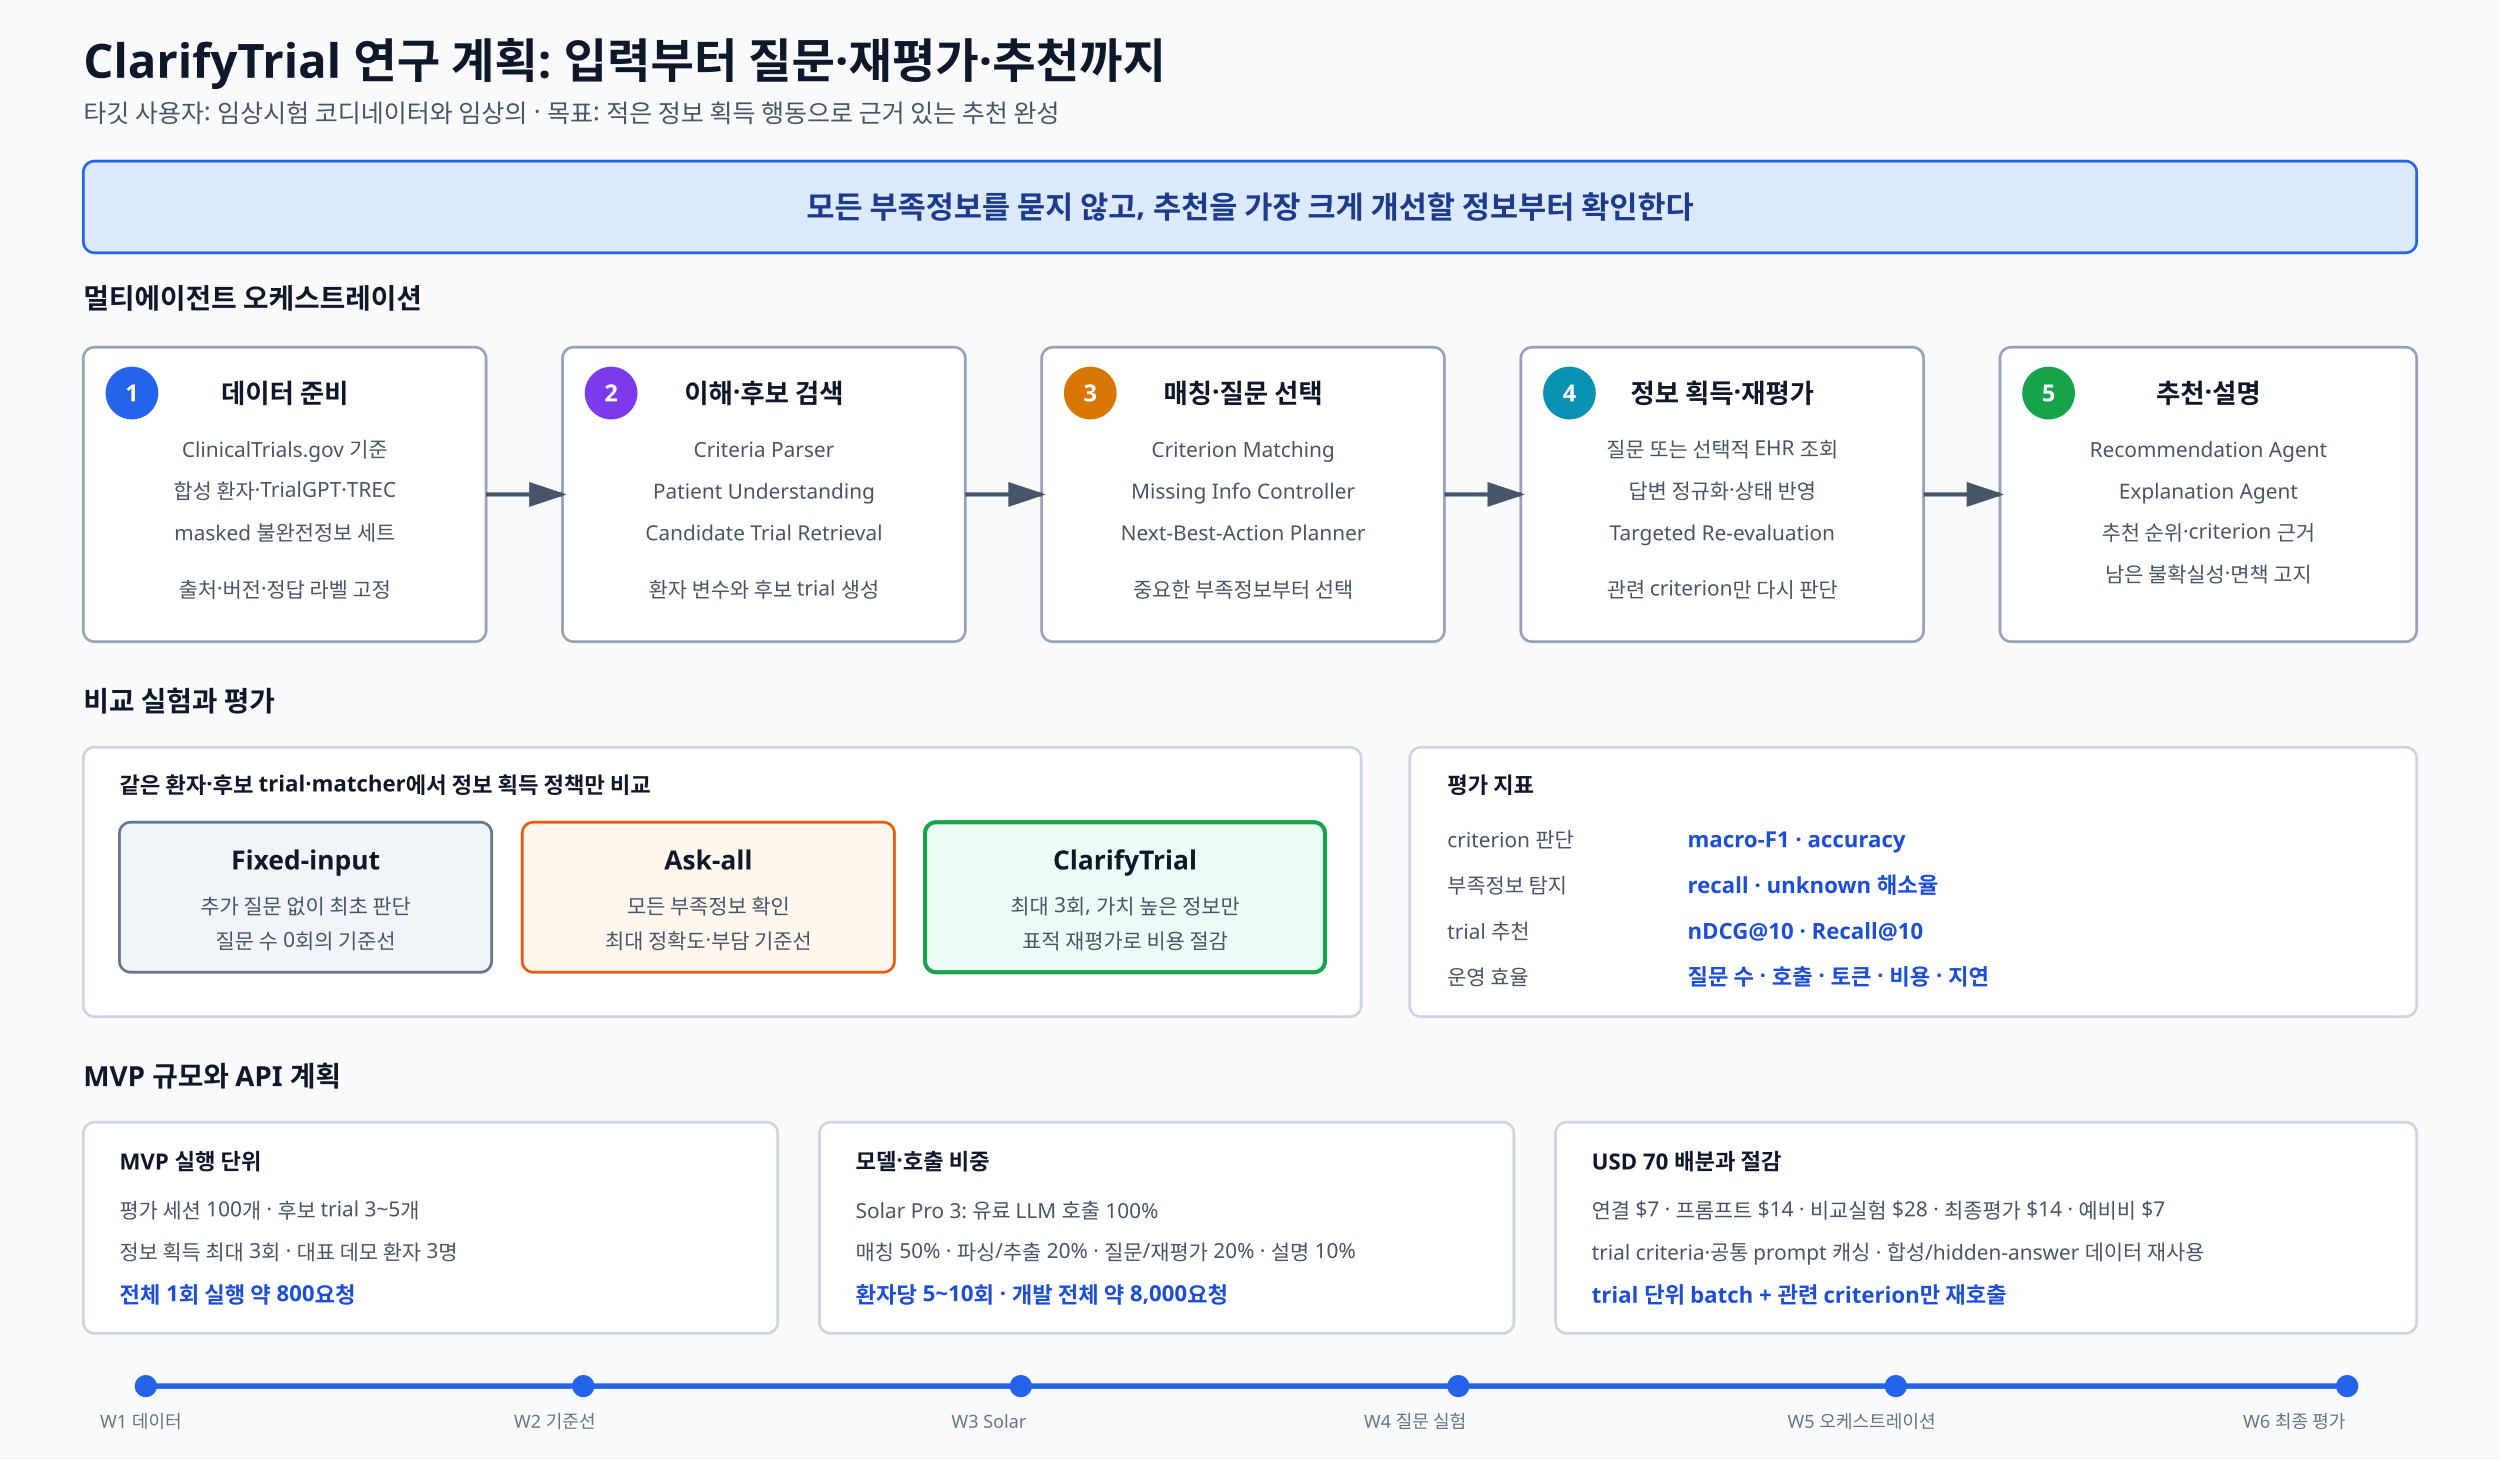
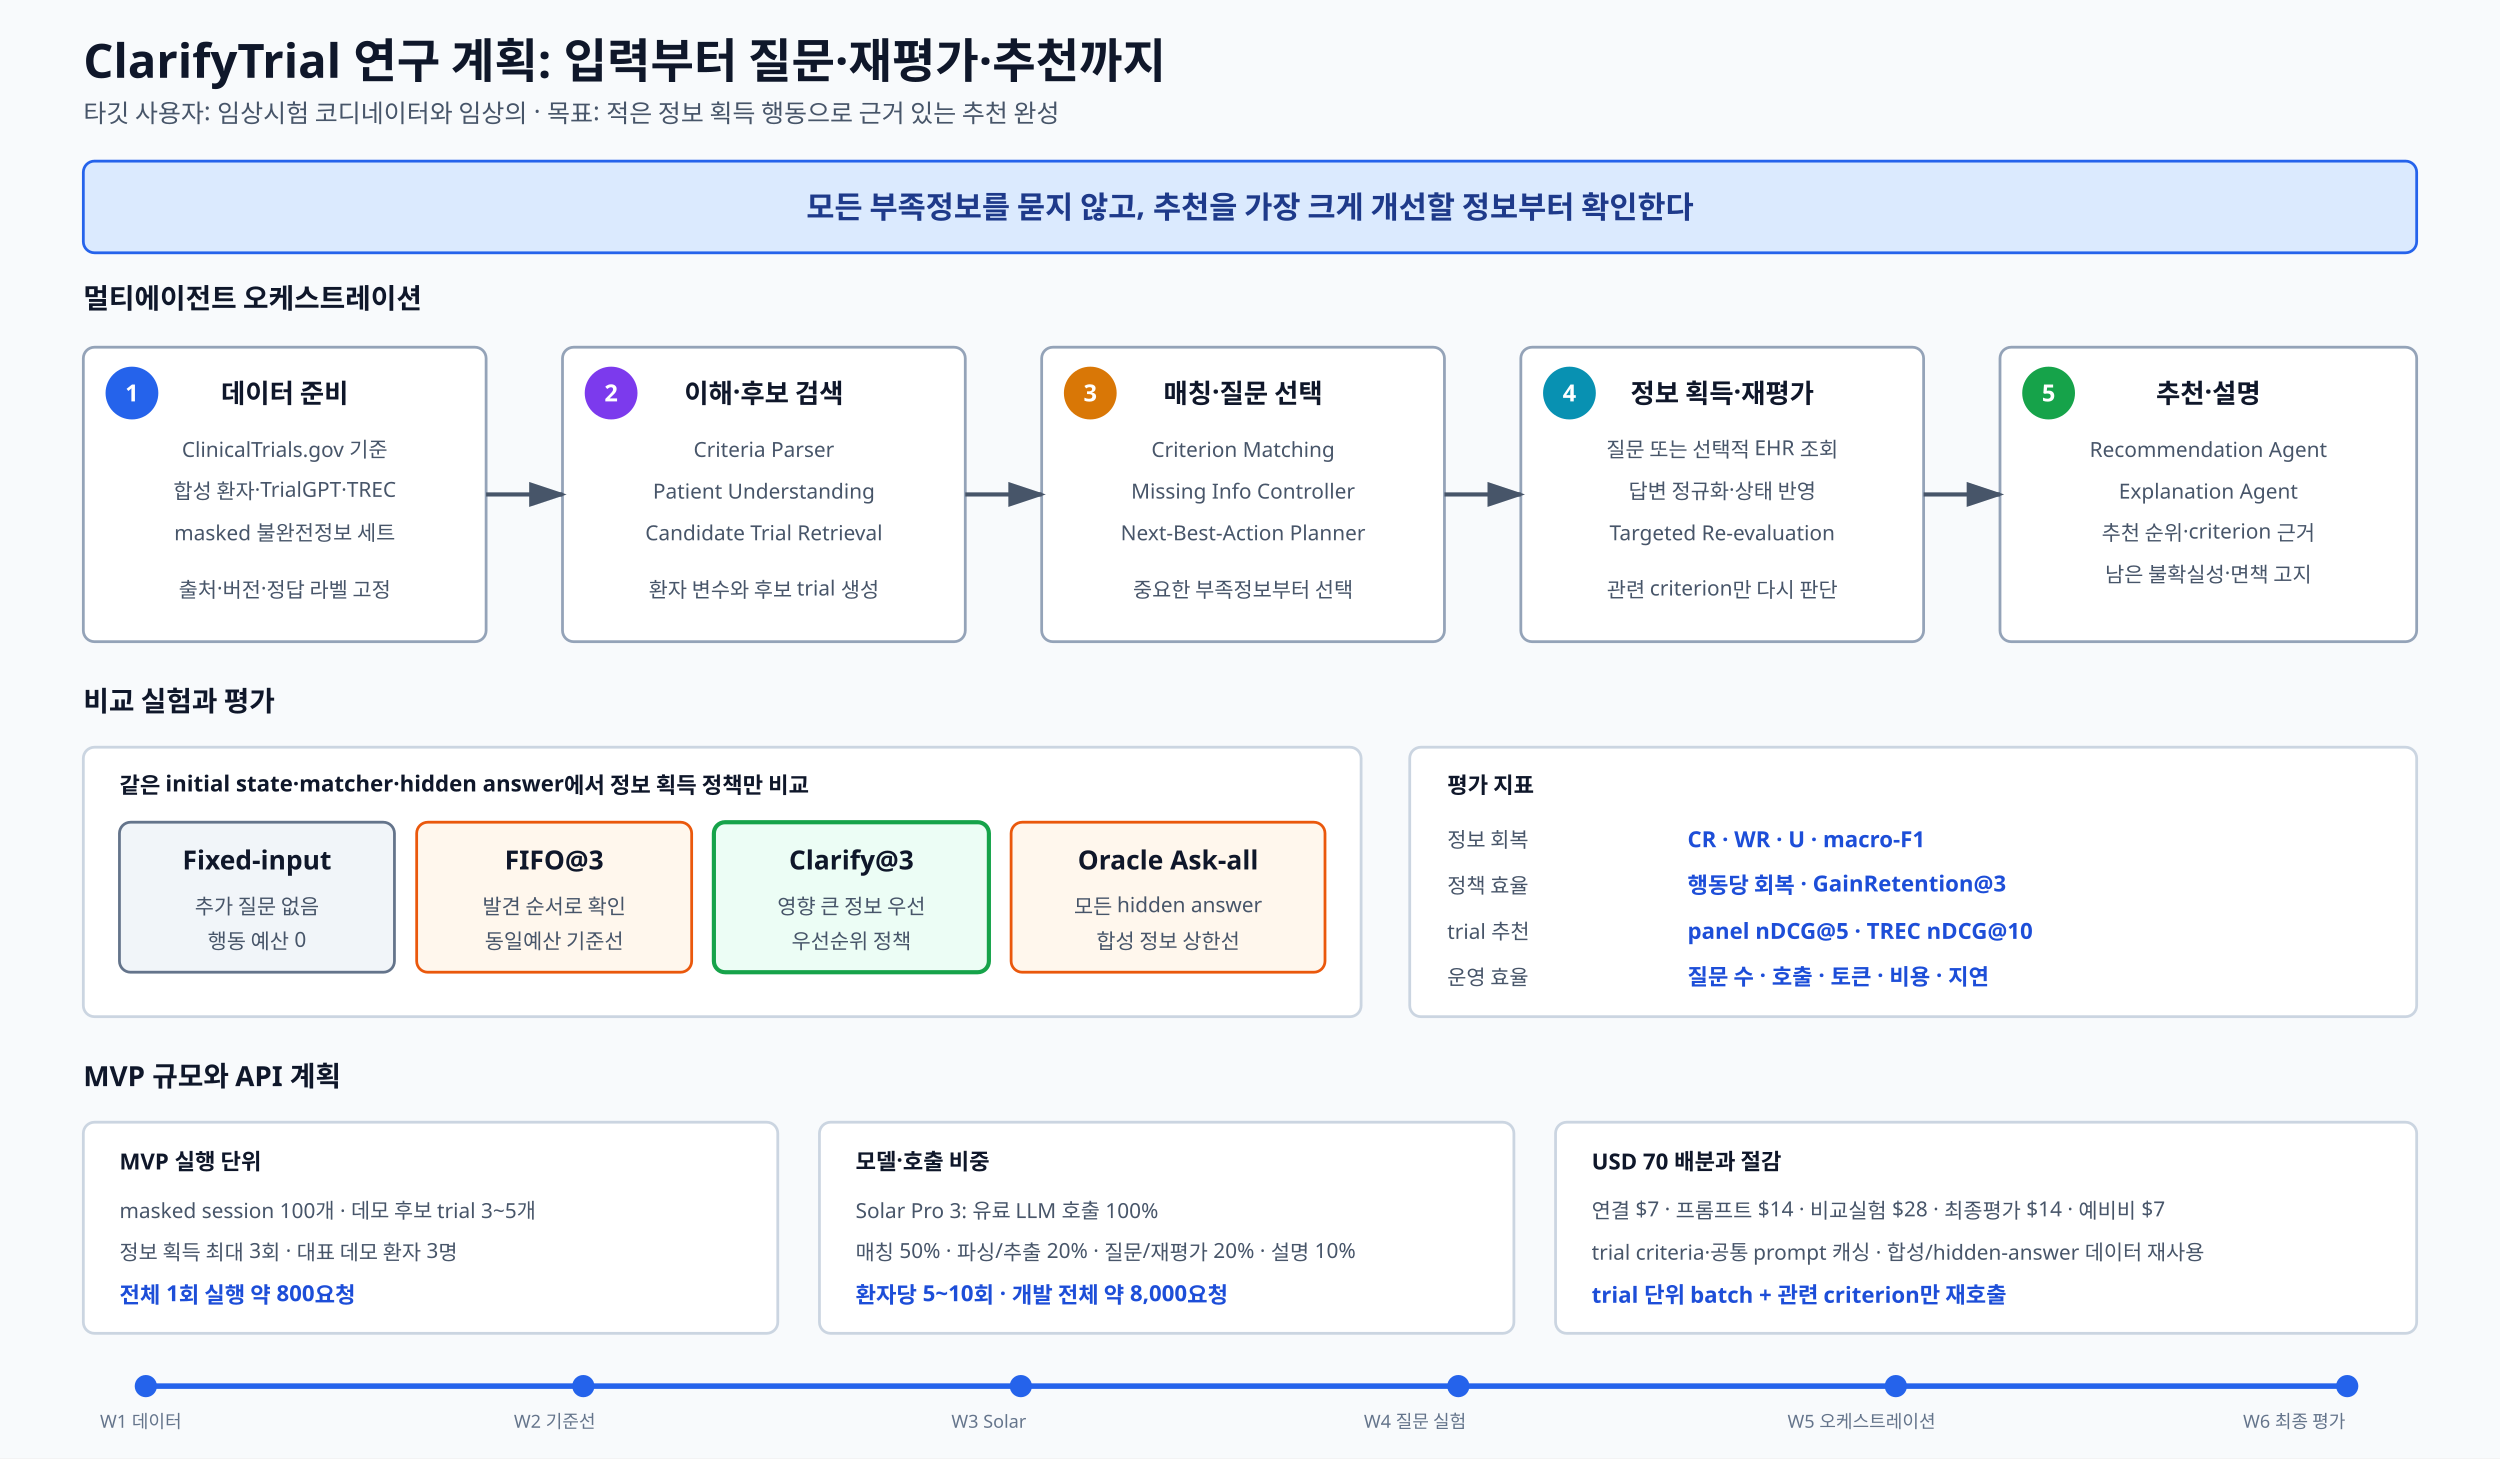
<svg xmlns="http://www.w3.org/2000/svg" width="1800" height="1050" viewBox="0 0 1800 1050" role="img" aria-labelledby="title desc">
  <defs>
    <marker id="arrow" markerWidth="10" markerHeight="10" refX="8" refY="3" orient="auto" markerUnits="strokeWidth">
      <path d="M0,0 L0,6 L9,3 z" fill="#475569" />
    </marker>
    <style>
      .bg { fill: #f8fafc; }
      .title { font: 700 34px 'Malgun Gothic', 'Apple SD Gothic Neo', sans-serif; fill: #0f172a; }
      .subtitle { font: 400 18px 'Malgun Gothic', 'Apple SD Gothic Neo', sans-serif; fill: #475569; }
      .section { font: 700 20px 'Malgun Gothic', 'Apple SD Gothic Neo', sans-serif; fill: #0f172a; }
      .goal { font: 700 22px 'Malgun Gothic', 'Apple SD Gothic Neo', sans-serif; fill: #1e3a8a; text-anchor: middle; }
      .step-no { font: 700 17px 'Malgun Gothic', 'Apple SD Gothic Neo', sans-serif; fill: #ffffff; text-anchor: middle; }
      .box-title { font: 700 19px 'Malgun Gothic', 'Apple SD Gothic Neo', sans-serif; fill: #0f172a; text-anchor: middle; }
      .box-text { font: 400 15px 'Malgun Gothic', 'Apple SD Gothic Neo', sans-serif; fill: #475569; text-anchor: middle; }
      .label { font: 700 16px 'Malgun Gothic', 'Apple SD Gothic Neo', sans-serif; fill: #0f172a; }
      .body { font: 400 15px 'Malgun Gothic', 'Apple SD Gothic Neo', sans-serif; fill: #475569; }
      .strong { font: 700 16px 'Malgun Gothic', 'Apple SD Gothic Neo', sans-serif; fill: #1d4ed8; }
      .tiny { font: 400 13px 'Malgun Gothic', 'Apple SD Gothic Neo', sans-serif; fill: #64748b; }
      .step { fill: #ffffff; stroke: #94a3b8; stroke-width: 2; rx: 8; }
      .panel { fill: #ffffff; stroke: #cbd5e1; stroke-width: 2; rx: 8; }
      .baseline-a { fill: #f1f5f9; stroke: #64748b; stroke-width: 2; rx: 8; }
      .baseline-b { fill: #fff7ed; stroke: #ea580c; stroke-width: 2; rx: 8; }
      .baseline-c { fill: #ecfdf5; stroke: #16a34a; stroke-width: 3; rx: 8; }
      .line { fill: none; stroke: #475569; stroke-width: 3; marker-end: url(#arrow); }
      .timeline { fill: none; stroke: #2563eb; stroke-width: 4; }
    </style>
  </defs>
  <rect class="bg" width="1800" height="1050" />
  <text class="title" x="60" y="56">ClarifyTrial 연구 계획: 입력부터 질문·재평가·추천까지</text>
  <text class="subtitle" x="60" y="88">타깃 사용자: 임상시험 코디네이터와 임상의 · 목표: 적은 정보 획득 행동으로 근거 있는 추천 완성</text>
  <rect x="60" y="116" width="1680" height="66" fill="#dbeafe" stroke="#2563eb" stroke-width="2" rx="8" />
  <text class="goal" x="900" y="157">모든 부족정보를 묻지 않고, 추천을 가장 크게 개선할 정보부터 확인한다</text>
  <text class="section" x="60" y="222">멀티에이전트 오케스트레이션</text>
  <rect class="step" x="60" y="250" width="290" height="212" />
  <circle cx="95" cy="283" r="19" fill="#2563eb" />
  <text class="step-no" x="95" y="289">1</text>
  <text class="box-title" x="205" y="290">데이터 준비</text>
  <text class="box-text" x="205" y="329">ClinicalTrials.gov 기준</text>
  <text class="box-text" x="205" y="359">합성 환자·TrialGPT·TREC</text>
  <text class="box-text" x="205" y="389">masked 불완전정보 세트</text>
  <text class="box-text" x="205" y="430">출처·버전·정답 라벨 고정</text>
  <rect class="step" x="405" y="250" width="290" height="212" />
  <circle cx="440" cy="283" r="19" fill="#7c3aed" />
  <text class="step-no" x="440" y="289">2</text>
  <text class="box-title" x="550" y="290">이해·후보 검색</text>
  <text class="box-text" x="550" y="329">Criteria Parser</text>
  <text class="box-text" x="550" y="359">Patient Understanding</text>
  <text class="box-text" x="550" y="389">Candidate Trial Retrieval</text>
  <text class="box-text" x="550" y="430">환자 변수와 후보 trial 생성</text>
  <rect class="step" x="750" y="250" width="290" height="212" />
  <circle cx="785" cy="283" r="19" fill="#d97706" />
  <text class="step-no" x="785" y="289">3</text>
  <text class="box-title" x="895" y="290">매칭·질문 선택</text>
  <text class="box-text" x="895" y="329">Criterion Matching</text>
  <text class="box-text" x="895" y="359">Missing Info Controller</text>
  <text class="box-text" x="895" y="389">Next-Best-Action Planner</text>
  <text class="box-text" x="895" y="430">중요한 부족정보부터 선택</text>
  <rect class="step" x="1095" y="250" width="290" height="212" />
  <circle cx="1130" cy="283" r="19" fill="#0891b2" />
  <text class="step-no" x="1130" y="289">4</text>
  <text class="box-title" x="1240" y="290">정보 획득·재평가</text>
  <text class="box-text" x="1240" y="329">질문 또는 선택적 EHR 조회</text>
  <text class="box-text" x="1240" y="359">답변 정규화·상태 반영</text>
  <text class="box-text" x="1240" y="389">Targeted Re-evaluation</text>
  <text class="box-text" x="1240" y="430">관련 criterion만 다시 판단</text>
  <rect class="step" x="1440" y="250" width="300" height="212" />
  <circle cx="1475" cy="283" r="19" fill="#16a34a" />
  <text class="step-no" x="1475" y="289">5</text>
  <text class="box-title" x="1590" y="290">추천·설명</text>
  <text class="box-text" x="1590" y="329">Recommendation Agent</text>
  <text class="box-text" x="1590" y="359">Explanation Agent</text>
  <text class="box-text" x="1590" y="389">추천 순위·criterion 근거</text>
  <text class="box-text" x="1590" y="419">남은 불확실성·면책 고지</text>
  <path class="line" d="M350 356 H405" />
  <path class="line" d="M695 356 H750" />
  <path class="line" d="M1040 356 H1095" />
  <path class="line" d="M1385 356 H1440" />
  <text class="section" x="60" y="512">비교 실험과 평가</text>
  <rect class="panel" x="60" y="538" width="920" height="194" />
-   <text class="label" x="86" y="571">같은 환자·후보 trial·matcher에서 정보 획득 정책만 비교</text>
-   <rect class="baseline-a" x="86" y="592" width="268" height="108" />
-   <text class="box-title" x="220" y="626">Fixed-input</text>
-   <text class="box-text" x="220" y="658">추가 질문 없이 최초 판단</text>
-   <text class="box-text" x="220" y="683">질문 수 0회의 기준선</text>
-   <rect class="baseline-b" x="376" y="592" width="268" height="108" />
-   <text class="box-title" x="510" y="626">Ask-all</text>
-   <text class="box-text" x="510" y="658">모든 부족정보 확인</text>
-   <text class="box-text" x="510" y="683">최대 정확도·부담 기준선</text>
-   <rect class="baseline-c" x="666" y="592" width="288" height="108" />
-   <text class="box-title" x="810" y="626">ClarifyTrial</text>
-   <text class="box-text" x="810" y="658">최대 3회, 가치 높은 정보만</text>
-   <text class="box-text" x="810" y="683">표적 재평가로 비용 절감</text>
+   <text class="label" x="86" y="571">같은 initial state·matcher·hidden answer에서 정보 획득 정책만 비교</text>
+   <rect class="baseline-a" x="86" y="592" width="198" height="108" />
+   <text class="box-title" x="185" y="626">Fixed-input</text>
+   <text class="box-text" x="185" y="658">추가 질문 없음</text>
+   <text class="box-text" x="185" y="683">행동 예산 0</text>
+   <rect class="baseline-b" x="300" y="592" width="198" height="108" />
+   <text class="box-title" x="399" y="626">FIFO@3</text>
+   <text class="box-text" x="399" y="658">발견 순서로 확인</text>
+   <text class="box-text" x="399" y="683">동일예산 기준선</text>
+   <rect class="baseline-c" x="514" y="592" width="198" height="108" />
+   <text class="box-title" x="613" y="626">Clarify@3</text>
+   <text class="box-text" x="613" y="658">영향 큰 정보 우선</text>
+   <text class="box-text" x="613" y="683">우선순위 정책</text>
+   <rect class="baseline-b" x="728" y="592" width="226" height="108" />
+   <text class="box-title" x="841" y="626">Oracle Ask-all</text>
+   <text class="box-text" x="841" y="658">모든 hidden answer</text>
+   <text class="box-text" x="841" y="683">합성 정보 상한선</text>
  <rect class="panel" x="1015" y="538" width="725" height="194" />
  <text class="label" x="1042" y="571">평가 지표</text>
-   <text class="body" x="1042" y="610">criterion 판단</text>
-   <text class="strong" x="1215" y="610">macro-F1 · accuracy</text>
-   <text class="body" x="1042" y="643">부족정보 탐지</text>
-   <text class="strong" x="1215" y="643">recall · unknown 해소율</text>
+   <text class="body" x="1042" y="610">정보 회복</text>
+   <text class="strong" x="1215" y="610">CR · WR · U · macro-F1</text>
+   <text class="body" x="1042" y="643">정책 효율</text>
+   <text class="strong" x="1215" y="643">행동당 회복 · GainRetention@3</text>
  <text class="body" x="1042" y="676">trial 추천</text>
-   <text class="strong" x="1215" y="676">nDCG@10 · Recall@10</text>
+   <text class="strong" x="1215" y="676">panel nDCG@5 · TREC nDCG@10</text>
  <text class="body" x="1042" y="709">운영 효율</text>
  <text class="strong" x="1215" y="709">질문 수 · 호출 · 토큰 · 비용 · 지연</text>
  <text class="section" x="60" y="782">MVP 규모와 API 계획</text>
  <rect class="panel" x="60" y="808" width="500" height="152" />
  <text class="label" x="86" y="842">MVP 실행 단위</text>
-   <text class="body" x="86" y="877">평가 세션 100개 · 후보 trial 3~5개</text>
+   <text class="body" x="86" y="877">masked session 100개 · 데모 후보 trial 3~5개</text>
  <text class="body" x="86" y="907">정보 획득 최대 3회 · 대표 데모 환자 3명</text>
  <text class="strong" x="86" y="938">전체 1회 실행 약 800요청</text>
  <rect class="panel" x="590" y="808" width="500" height="152" />
  <text class="label" x="616" y="842">모델·호출 비중</text>
  <text class="body" x="616" y="877">Solar Pro 3: 유료 LLM 호출 100%</text>
  <text class="body" x="616" y="907">매칭 50% · 파싱/추출 20% · 질문/재평가 20% · 설명 10%</text>
  <text class="strong" x="616" y="938">환자당 5~10회 · 개발 전체 약 8,000요청</text>
  <rect class="panel" x="1120" y="808" width="620" height="152" />
  <text class="label" x="1146" y="842">USD 70 배분과 절감</text>
  <text class="body" x="1146" y="877">연결 $7 · 프롬프트 $14 · 비교실험 $28 · 최종평가 $14 · 예비비 $7</text>
  <text class="body" x="1146" y="907">trial criteria·공통 prompt 캐싱 · 합성/hidden-answer 데이터 재사용</text>
  <text class="strong" x="1146" y="938">trial 단위 batch + 관련 criterion만 재호출</text>
  <path class="timeline" d="M105 998 H1690" />
  <circle cx="105" cy="998" r="8" fill="#2563eb" />
  <circle cx="420" cy="998" r="8" fill="#2563eb" />
  <circle cx="735" cy="998" r="8" fill="#2563eb" />
  <circle cx="1050" cy="998" r="8" fill="#2563eb" />
  <circle cx="1365" cy="998" r="8" fill="#2563eb" />
  <circle cx="1690" cy="998" r="8" fill="#2563eb" />
  <text class="tiny" x="72" y="1028">W1 데이터</text>
  <text class="tiny" x="370" y="1028">W2 기준선</text>
  <text class="tiny" x="685" y="1028">W3 Solar</text>
  <text class="tiny" x="982" y="1028">W4 질문 실험</text>
  <text class="tiny" x="1287" y="1028">W5 오케스트레이션</text>
  <text class="tiny" x="1615" y="1028">W6 최종 평가</text>
</svg>
